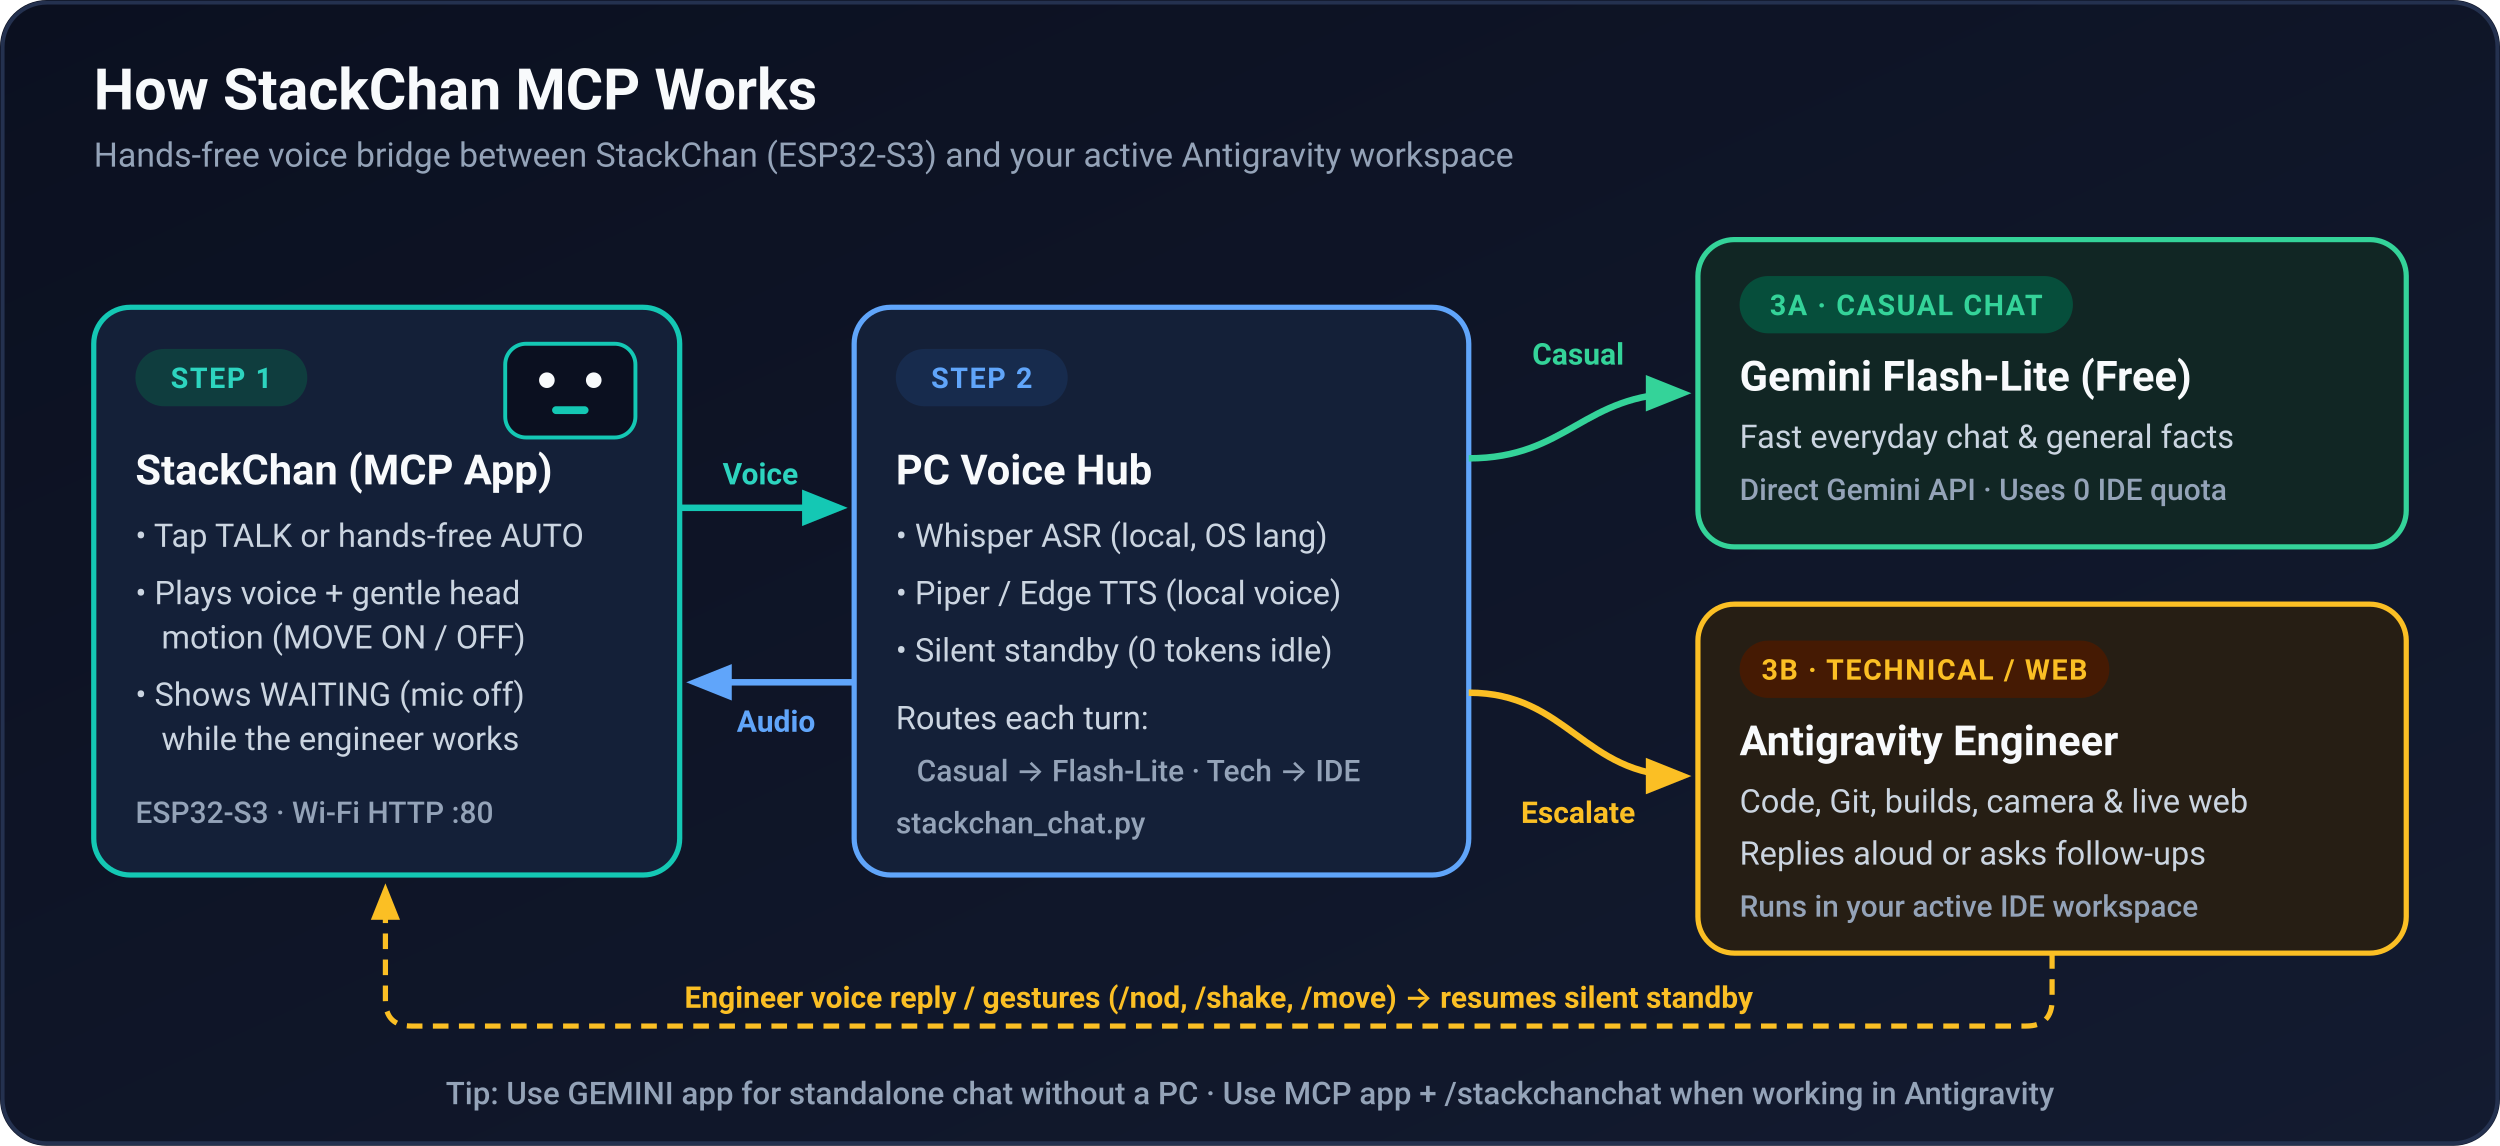
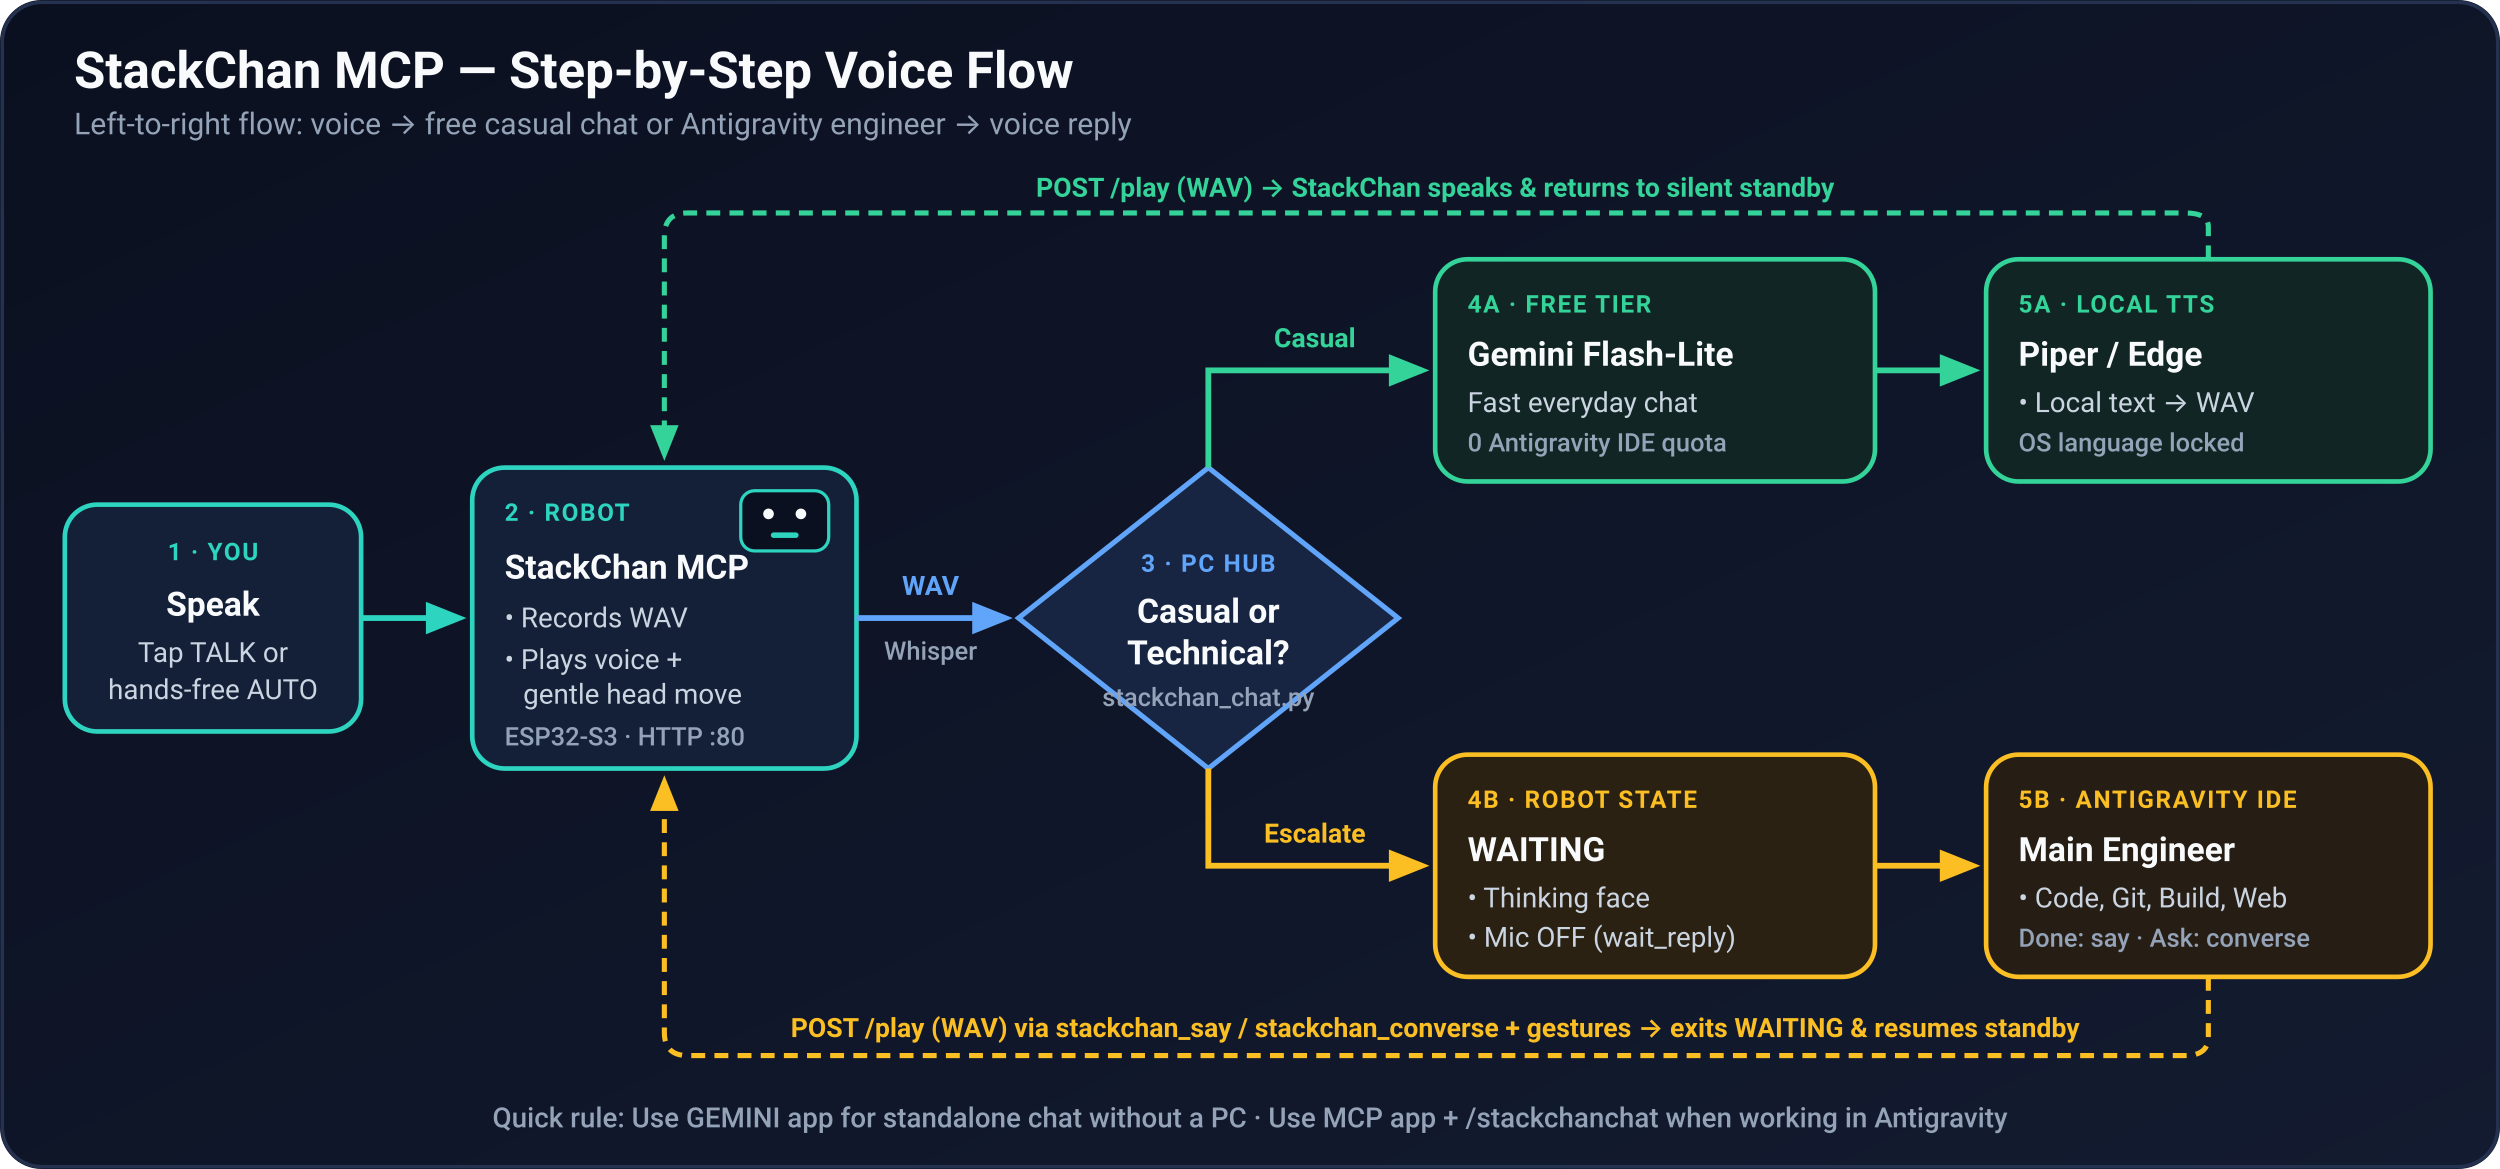
- <svg xmlns="http://www.w3.org/2000/svg" viewBox="0 0 960 440" width="960" height="440" role="img" aria-label="How StackChan MCP Works">
+ <svg xmlns="http://www.w3.org/2000/svg" viewBox="0 0 1080 505" width="1080" height="505" role="img" aria-label="StackChan MCP Voice Flow">
  <defs>
    <linearGradient id="bg" x1="0" y1="0" x2="1" y2="1">
      <stop offset="0%" stop-color="#0B1020" />
      <stop offset="100%" stop-color="#131B30" />
    </linearGradient>
-     <marker id="arrow-teal" viewBox="0 0 10 10" refX="8" refY="5" markerWidth="7" markerHeight="7" orient="auto-start-reverse">
-       <path d="M 0 1 L 10 5 L 0 9 z" fill="#14C8B4" />
+     <marker id="arr-teal" viewBox="0 0 10 10" refX="8" refY="5" markerWidth="7" markerHeight="7" orient="auto">
+       <path d="M 0 1 L 10 5 L 0 9 z" fill="#2DD4BF" />
    </marker>
-     <marker id="arrow-green" viewBox="0 0 10 10" refX="8" refY="5" markerWidth="7" markerHeight="7" orient="auto-start-reverse">
+     <marker id="arr-blue" viewBox="0 0 10 10" refX="8" refY="5" markerWidth="7" markerHeight="7" orient="auto">
+       <path d="M 0 1 L 10 5 L 0 9 z" fill="#60A5FA" />
+     </marker>
+     <marker id="arr-green" viewBox="0 0 10 10" refX="8" refY="5" markerWidth="7" markerHeight="7" orient="auto">
      <path d="M 0 1 L 10 5 L 0 9 z" fill="#34D399" />
    </marker>
-     <marker id="arrow-amber" viewBox="0 0 10 10" refX="8" refY="5" markerWidth="7" markerHeight="7" orient="auto-start-reverse">
+     <marker id="arr-amber" viewBox="0 0 10 10" refX="8" refY="5" markerWidth="7" markerHeight="7" orient="auto">
      <path d="M 0 1 L 10 5 L 0 9 z" fill="#FBBF24" />
-     </marker>
-     <marker id="arrow-blue" viewBox="0 0 10 10" refX="8" refY="5" markerWidth="7" markerHeight="7" orient="auto-start-reverse">
-       <path d="M 0 1 L 10 5 L 0 9 z" fill="#60A5FA" />
    </marker>
    <style>
      .title { font: 700 22px -apple-system, BlinkMacSystemFont, "Segoe UI", Roboto, sans-serif; fill: #F8FAFC; }
-       .subtitle { font: 400 13px -apple-system, BlinkMacSystemFont, "Segoe UI", Roboto, sans-serif; fill: #94A3B8; }
-       .badge { font: 700 11px -apple-system, BlinkMacSystemFont, "Segoe UI", Roboto, sans-serif; letter-spacing: 0.6px; }
-       .card-title { font: 700 16px -apple-system, BlinkMacSystemFont, "Segoe UI", Roboto, sans-serif; fill: #F8FAFC; }
-       .card-body { font: 400 12.5px -apple-system, BlinkMacSystemFont, "Segoe UI", Roboto, sans-serif; fill: #CBD5E1; }
-       .card-muted { font: 500 11.5px -apple-system, BlinkMacSystemFont, "Segoe UI", Roboto, sans-serif; fill: #94A3B8; }
-       .edge-label { font: 600 11.5px -apple-system, BlinkMacSystemFont, "Segoe UI", Roboto, sans-serif; }
-       .footer { font: 500 12px -apple-system, BlinkMacSystemFont, "Segoe UI", Roboto, sans-serif; fill: #94A3B8; }
+       .sub { font: 400 13px -apple-system, BlinkMacSystemFont, "Segoe UI", Roboto, sans-serif; fill: #94A3B8; }
+       .step { font: 700 10.5px -apple-system, BlinkMacSystemFont, "Segoe UI", Roboto, sans-serif; letter-spacing: 0.7px; }
+       .h { font: 700 14.5px -apple-system, BlinkMacSystemFont, "Segoe UI", Roboto, sans-serif; fill: #F8FAFC; }
+       .p { font: 400 12px -apple-system, BlinkMacSystemFont, "Segoe UI", Roboto, sans-serif; fill: #CBD5E1; }
+       .m { font: 500 11px -apple-system, BlinkMacSystemFont, "Segoe UI", Roboto, sans-serif; fill: #94A3B8; }
+       .el { font: 600 11.5px -apple-system, BlinkMacSystemFont, "Segoe UI", Roboto, sans-serif; }
+       .foot { font: 500 12px -apple-system, BlinkMacSystemFont, "Segoe UI", Roboto, sans-serif; fill: #94A3B8; }
    </style>
  </defs>
-   <rect width="960" height="440" rx="18" fill="url(#bg)" />
-   <rect x="1" y="1" width="958" height="438" rx="17" fill="none" stroke="#24314F" stroke-width="1.5" />
-   <text x="36" y="42" class="title">How StackChan MCP Works</text>
-   <text x="36" y="64" class="subtitle">Hands-free voice bridge between StackChan (ESP32-S3) and your active Antigravity workspace</text>
-   <g transform="translate(36, 118)">
-     <rect width="225" height="218" rx="14" fill="#142038" stroke="#14C8B4" stroke-width="2" />
-     <rect x="16" y="16" width="66" height="22" rx="11" fill="#0F3D3E" />
-     <text x="49" y="31" text-anchor="middle" class="badge" fill="#2DD4BF">STEP 1</text>
-     <rect x="158" y="14" width="50" height="36" rx="8" fill="#0B1020" stroke="#14C8B4" stroke-width="1.5" />
-     <circle cx="174" cy="28" r="3" fill="#F8FAFC" />
-     <circle cx="192" cy="28" r="3" fill="#F8FAFC" />
-     <rect x="176" y="38" width="14" height="3" rx="1.5" fill="#14C8B4" />
-     <text x="16" y="68" class="card-title">StackChan (MCP App)</text>
-     <text x="16" y="92" class="card-body">• Tap TALK or hands-free AUTO</text>
-     <text x="16" y="114" class="card-body">• Plays voice + gentle head</text>
-     <text x="26" y="131" class="card-body">motion (MOVE ON / OFF)</text>
-     <text x="16" y="153" class="card-body">• Shows WAITING (mic off)</text>
-     <text x="26" y="170" class="card-body">while the engineer works</text>
-     <text x="16" y="198" class="card-muted">ESP32-S3 · Wi-Fi HTTP :80</text>
+   <rect width="1080" height="505" rx="18" fill="url(#bg)" />
+   <rect x="1" y="1" width="1078" height="503" rx="17" fill="none" stroke="#24314F" stroke-width="1.5" />
+   <text x="32" y="38" class="title">StackChan MCP — Step-by-Step Voice Flow</text>
+   <text x="32" y="58" class="sub">Left-to-right flow: voice → free casual chat or Antigravity engineer → voice reply</text>
+   <g transform="translate(0, 24)">
+     <g transform="translate(28, 194)">
+       <rect width="128" height="98" rx="14" fill="#142038" stroke="#2DD4BF" stroke-width="2" />
+       <text x="64" y="24" text-anchor="middle" class="step" fill="#2DD4BF">1 · YOU</text>
+       <text x="64" y="48" text-anchor="middle" class="h">Speak</text>
+       <text x="64" y="68" text-anchor="middle" class="p">Tap TALK or</text>
+       <text x="64" y="84" text-anchor="middle" class="p">hands-free AUTO</text>
+     </g>
+     <line x1="156" y1="243" x2="198" y2="243" stroke="#2DD4BF" stroke-width="2.5" marker-end="url(#arr-teal)" />
+     <g transform="translate(204, 178)">
+       <rect width="166" height="130" rx="14" fill="#142038" stroke="#2DD4BF" stroke-width="2" />
+       <text x="14" y="23" class="step" fill="#2DD4BF">2 · ROBOT</text>
+       <rect x="116" y="10" width="38" height="26" rx="6" fill="#0B1020" stroke="#2DD4BF" stroke-width="1.4" />
+       <circle cx="128" cy="20" r="2.3" fill="#F8FAFC" />
+       <circle cx="142" cy="20" r="2.3" fill="#F8FAFC" />
+       <rect x="129" y="28" width="12" height="2.4" rx="1.2" fill="#2DD4BF" />
+       <text x="14" y="48" class="h">StackChan MCP</text>
+       <text x="14" y="69" class="p">• Records WAV</text>
+       <text x="14" y="87" class="p">• Plays voice +</text>
+       <text x="22" y="102" class="p">gentle head move</text>
+       <text x="14" y="120" class="m">ESP32-S3 · HTTP :80</text>
+     </g>
+     <line x1="370" y1="243" x2="434" y2="243" stroke="#60A5FA" stroke-width="2.5" marker-end="url(#arr-blue)" />
+     <text x="402" y="233" text-anchor="middle" class="el" fill="#60A5FA">WAV</text>
+     <text x="402" y="261" text-anchor="middle" class="m">Whisper</text>
+     <g transform="translate(440, 178)">
+       <polygon points="82,0 164,65 82,130 0,65" fill="#172542" stroke="#60A5FA" stroke-width="2.2" />
+       <text x="82" y="45" text-anchor="middle" class="step" fill="#60A5FA">3 · PC HUB</text>
+       <text x="82" y="67" text-anchor="middle" class="h">Casual or</text>
+       <text x="82" y="85" text-anchor="middle" class="h">Technical?</text>
+       <text x="82" y="103" text-anchor="middle" class="m">stackchan_chat.py</text>
+     </g>
+     <path d="M 522 178 L 522 136 L 614 136" fill="none" stroke="#34D399" stroke-width="2.5" marker-end="url(#arr-green)" />
+     <text x="568" y="126" text-anchor="middle" class="el" fill="#34D399">Casual</text>
+     <g transform="translate(620, 88)">
+       <rect width="190" height="96" rx="14" fill="#112624" stroke="#34D399" stroke-width="2" />
+       <text x="14" y="23" class="step" fill="#34D399">4A · FREE TIER</text>
+       <text x="14" y="46" class="h">Gemini Flash-Lite</text>
+       <text x="14" y="66" class="p">Fast everyday chat</text>
+       <text x="14" y="83" class="m">0 Antigravity IDE quota</text>
+     </g>
+     <line x1="810" y1="136" x2="852" y2="136" stroke="#34D399" stroke-width="2.5" marker-end="url(#arr-green)" />
+     <g transform="translate(858, 88)">
+       <rect width="192" height="96" rx="14" fill="#112624" stroke="#34D399" stroke-width="2" />
+       <text x="14" y="23" class="step" fill="#34D399">5A · LOCAL TTS</text>
+       <text x="14" y="46" class="h">Piper / Edge</text>
+       <text x="14" y="66" class="p">• Local text → WAV</text>
+       <text x="14" y="83" class="m">OS language locked</text>
+     </g>
+     <path d="M 954 88 L 954 74 Q 954 68 944 68 L 297 68 Q 287 68 287 78 L 287 172" fill="none" stroke="#34D399" stroke-width="2.2" stroke-dasharray="6,4" marker-end="url(#arr-green)" />
+     <text x="620" y="61" text-anchor="middle" class="el" fill="#34D399">POST /play (WAV) → StackChan speaks &amp; returns to silent standby</text>
+     <path d="M 522 308 L 522 350 L 614 350" fill="none" stroke="#FBBF24" stroke-width="2.5" marker-end="url(#arr-amber)" />
+     <text x="568" y="340" text-anchor="middle" class="el" fill="#FBBF24">Escalate</text>
+     <g transform="translate(620, 302)">
+       <rect width="190" height="96" rx="14" fill="#2A2112" stroke="#FBBF24" stroke-width="2" />
+       <text x="14" y="23" class="step" fill="#FBBF24">4B · ROBOT STATE</text>
+       <text x="14" y="46" class="h">WAITING</text>
+       <text x="14" y="66" class="p">• Thinking face</text>
+       <text x="14" y="83" class="p">• Mic OFF (wait_reply)</text>
+     </g>
+     <line x1="810" y1="350" x2="852" y2="350" stroke="#FBBF24" stroke-width="2.5" marker-end="url(#arr-amber)" />
+     <g transform="translate(858, 302)">
+       <rect width="192" height="96" rx="14" fill="#261E14" stroke="#FBBF24" stroke-width="2" />
+       <text x="14" y="23" class="step" fill="#FBBF24">5B · ANTIGRAVITY IDE</text>
+       <text x="14" y="46" class="h">Main Engineer</text>
+       <text x="14" y="66" class="p">• Code, Git, Build, Web</text>
+       <text x="14" y="83" class="m">Done: say · Ask: converse</text>
+     </g>
+     <path d="M 954 398 L 954 424 Q 954 432 944 432 L 297 432 Q 287 432 287 422 L 287 314" fill="none" stroke="#FBBF24" stroke-width="2.2" stroke-dasharray="6,4" marker-end="url(#arr-amber)" />
+     <text x="620" y="424" text-anchor="middle" class="el" fill="#FBBF24">POST /play (WAV) via stackchan_say / stackchan_converse + gestures → exits WAITING &amp; resumes standby</text>
+     <text x="540" y="463" text-anchor="middle" class="foot">Quick rule: Use GEMINI app for standalone chat without a PC  ·  Use MCP app + /stackchanchat when working in Antigravity</text>
  </g>
-   <g transform="translate(328, 118)">
-     <rect width="236" height="218" rx="14" fill="#142038" stroke="#60A5FA" stroke-width="2" />
-     <rect x="16" y="16" width="66" height="22" rx="11" fill="#172B4D" />
-     <text x="49" y="31" text-anchor="middle" class="badge" fill="#60A5FA">STEP 2</text>
-     <text x="16" y="68" class="card-title">PC Voice Hub</text>
-     <text x="16" y="92" class="card-body">• Whisper ASR (local, OS lang)</text>
-     <text x="16" y="114" class="card-body">• Piper / Edge TTS (local voice)</text>
-     <text x="16" y="136" class="card-body">• Silent standby (0 tokens idle)</text>
-     <text x="16" y="162" class="card-body">Routes each turn:</text>
-     <text x="24" y="182" class="card-muted">Casual → Flash-Lite · Tech → IDE</text>
-     <text x="16" y="202" class="card-muted">stackchan_chat.py</text>
-   </g>
-   <g transform="translate(652, 92)">
-     <rect width="272" height="118" rx="14" fill="#112624" stroke="#34D399" stroke-width="2" />
-     <rect x="16" y="14" width="128" height="22" rx="11" fill="#064E3B" />
-     <text x="80" y="29" text-anchor="middle" class="badge" fill="#34D399">3A · CASUAL CHAT</text>
-     <text x="16" y="58" class="card-title">Gemini Flash-Lite (Free)</text>
-     <text x="16" y="80" class="card-body">Fast everyday chat &amp; general facts</text>
-     <text x="16" y="100" class="card-muted">Direct Gemini API · Uses 0 IDE quota</text>
-   </g>
-   <g transform="translate(652, 232)">
-     <rect width="272" height="134" rx="14" fill="#261E14" stroke="#FBBF24" stroke-width="2" />
-     <rect x="16" y="14" width="142" height="22" rx="11" fill="#451A03" />
-     <text x="87" y="29" text-anchor="middle" class="badge" fill="#FBBF24">3B · TECHNICAL / WEB</text>
-     <text x="16" y="58" class="card-title">Antigravity Engineer</text>
-     <text x="16" y="80" class="card-body">Code, Git, builds, camera &amp; live web</text>
-     <text x="16" y="100" class="card-body">Replies aloud or asks follow-ups</text>
-     <text x="16" y="120" class="card-muted">Runs in your active IDE workspace</text>
-   </g>
-   <line x1="261" y1="195" x2="322" y2="195" stroke="#14C8B4" stroke-width="2.5" marker-end="url(#arrow-teal)" />
-   <text x="292" y="186" text-anchor="middle" class="edge-label" fill="#2DD4BF">Voice</text>
-   <line x1="328" y1="262" x2="267" y2="262" stroke="#60A5FA" stroke-width="2.5" marker-end="url(#arrow-blue)" />
-   <text x="298" y="281" text-anchor="middle" class="edge-label" fill="#60A5FA">Audio</text>
-   <path d="M 564 176 C 602 176, 608 151, 646 151" fill="none" stroke="#34D399" stroke-width="2.5" marker-end="url(#arrow-green)" />
-   <text x="606" y="140" text-anchor="middle" class="edge-label" fill="#34D399">Casual</text>
-   <path d="M 564 266 C 602 266, 608 298, 646 298" fill="none" stroke="#FBBF24" stroke-width="2.5" marker-end="url(#arrow-amber)" />
-   <text x="606" y="316" text-anchor="middle" class="edge-label" fill="#FBBF24">Escalate</text>
-   <path d="M 788 366 L 788 384 Q 788 394 778 394 L 158 394 Q 148 394 148 384 L 148 342" fill="none" stroke="#FBBF24" stroke-width="2" stroke-dasharray="6,4" marker-end="url(#arrow-amber)" />
-   <text x="468" y="387" text-anchor="middle" class="edge-label" fill="#FBBF24">Engineer voice reply / gestures (/nod, /shake, /move) → resumes silent standby</text>
-   <text x="480" y="424" text-anchor="middle" class="footer">Tip: Use GEMINI app for standalone chat without a PC · Use MCP app + /stackchanchat when working in Antigravity</text>
</svg>
